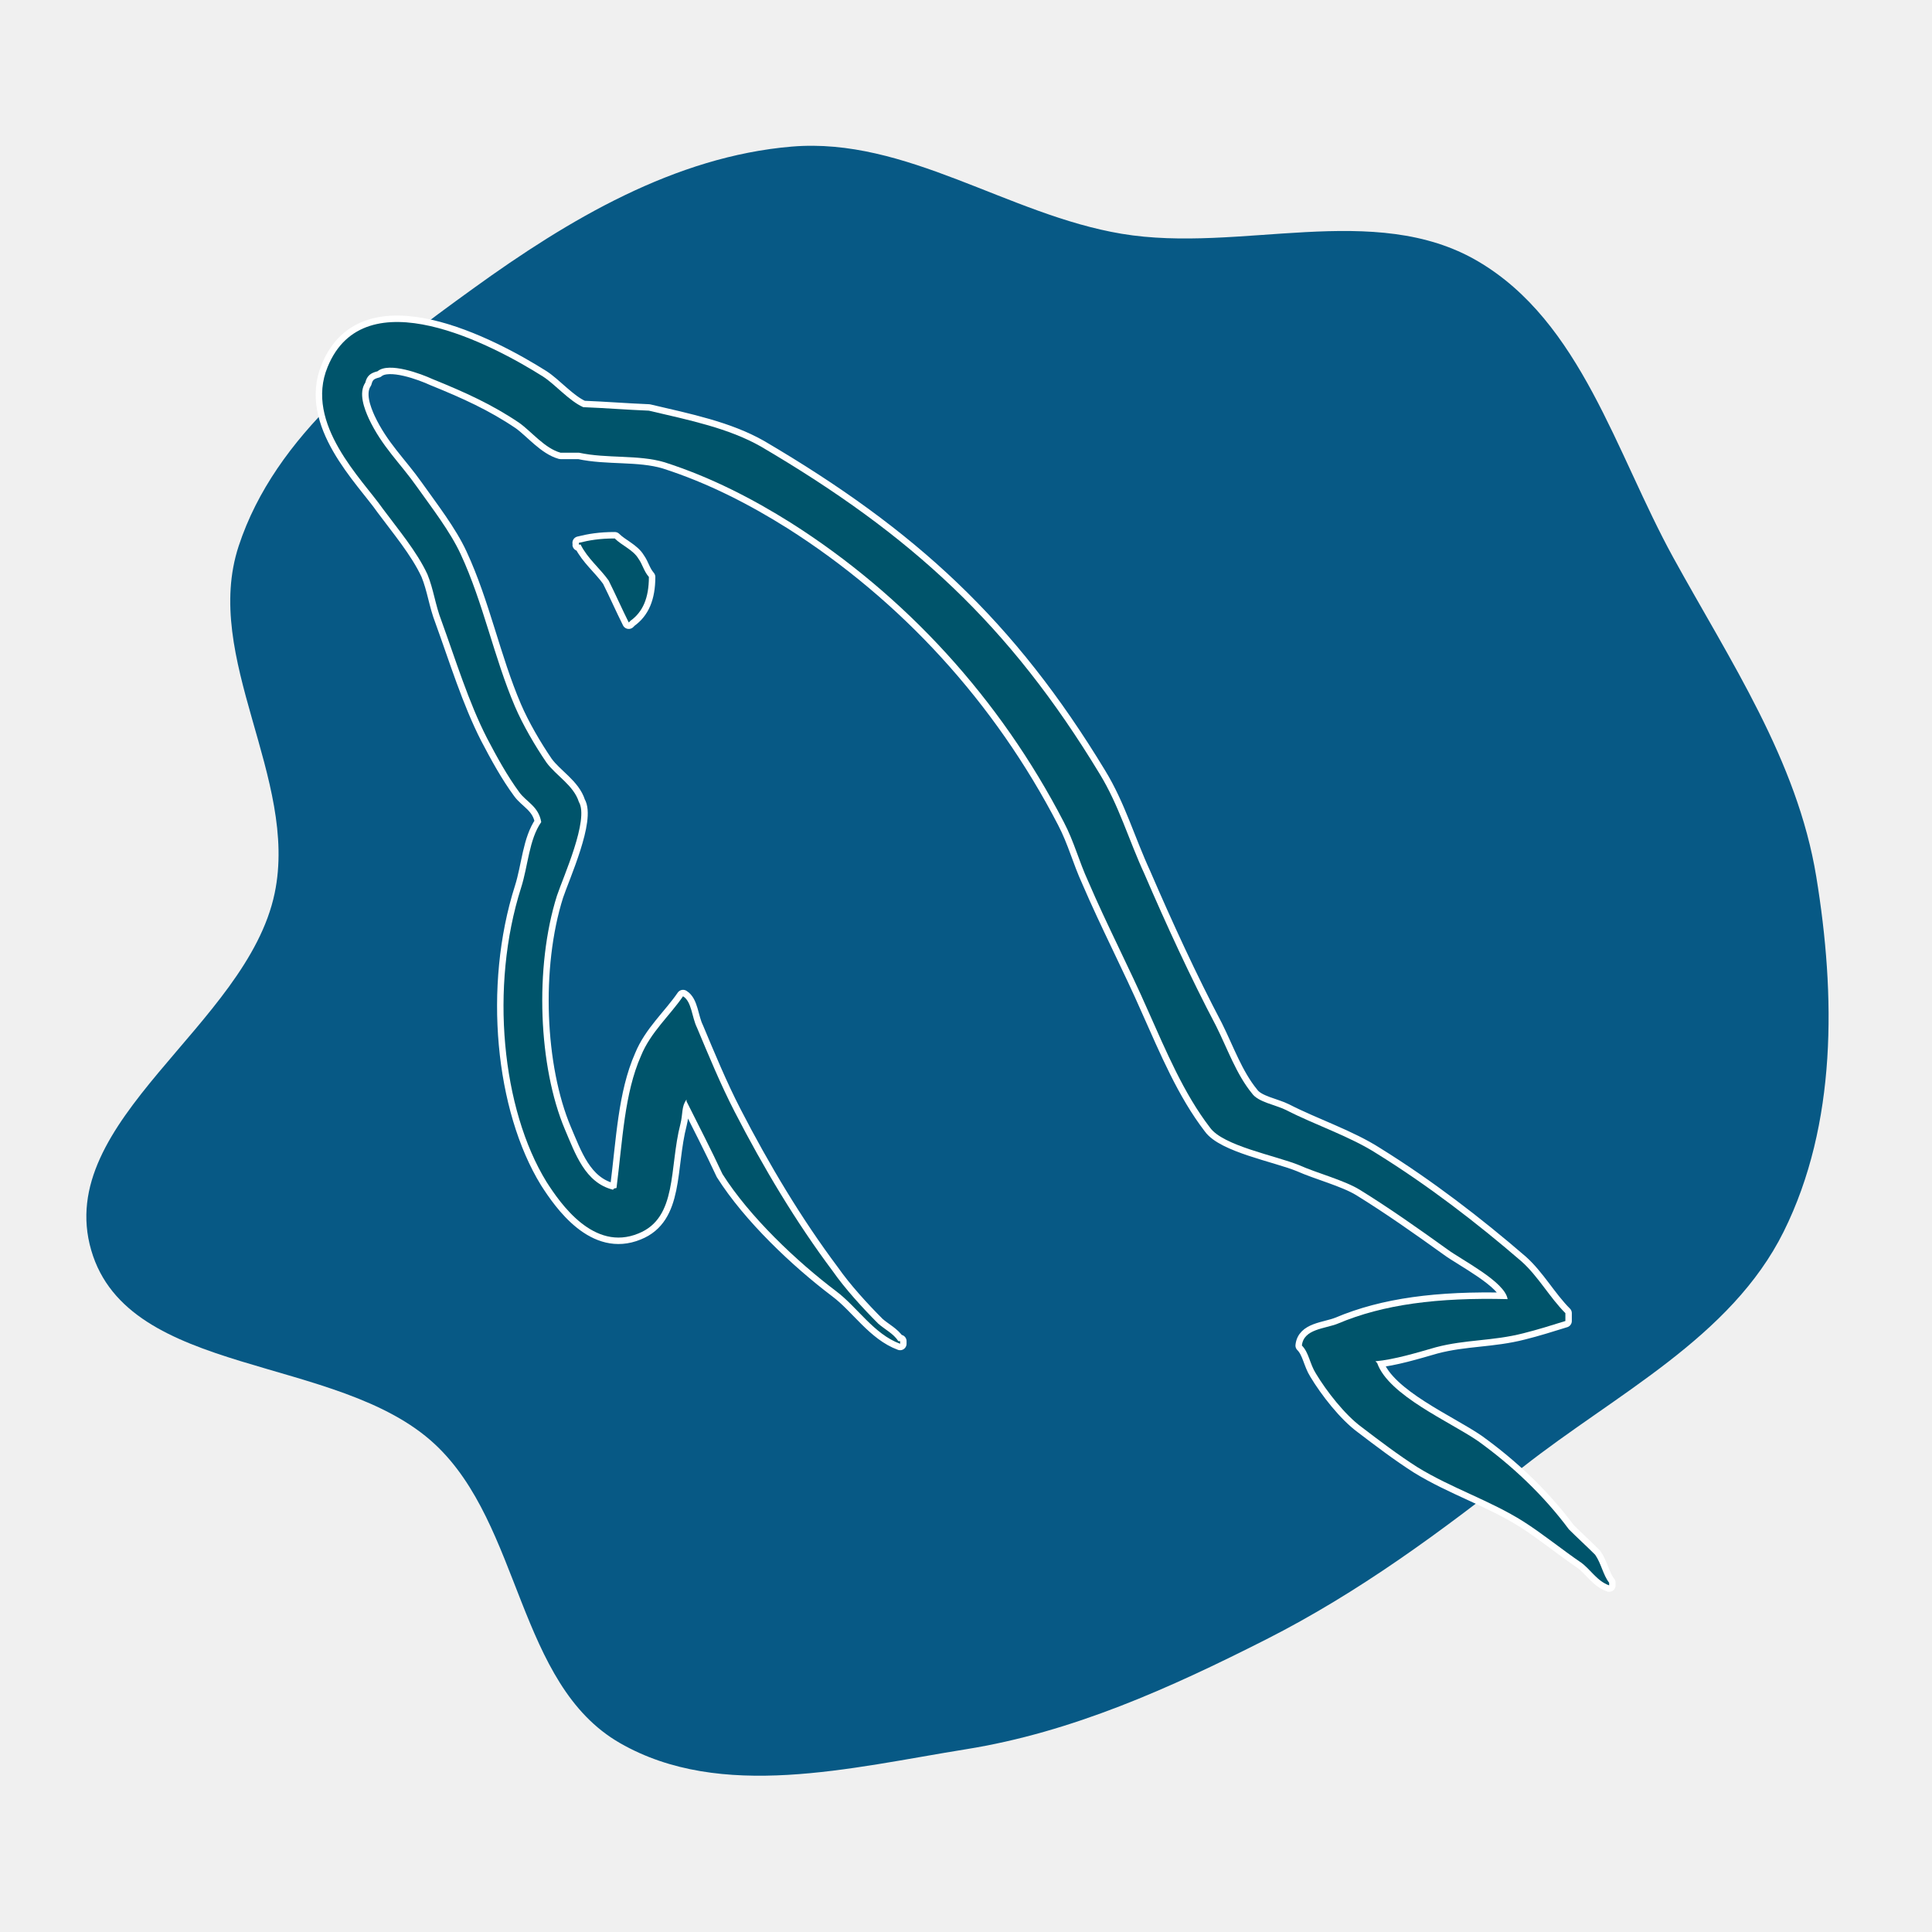
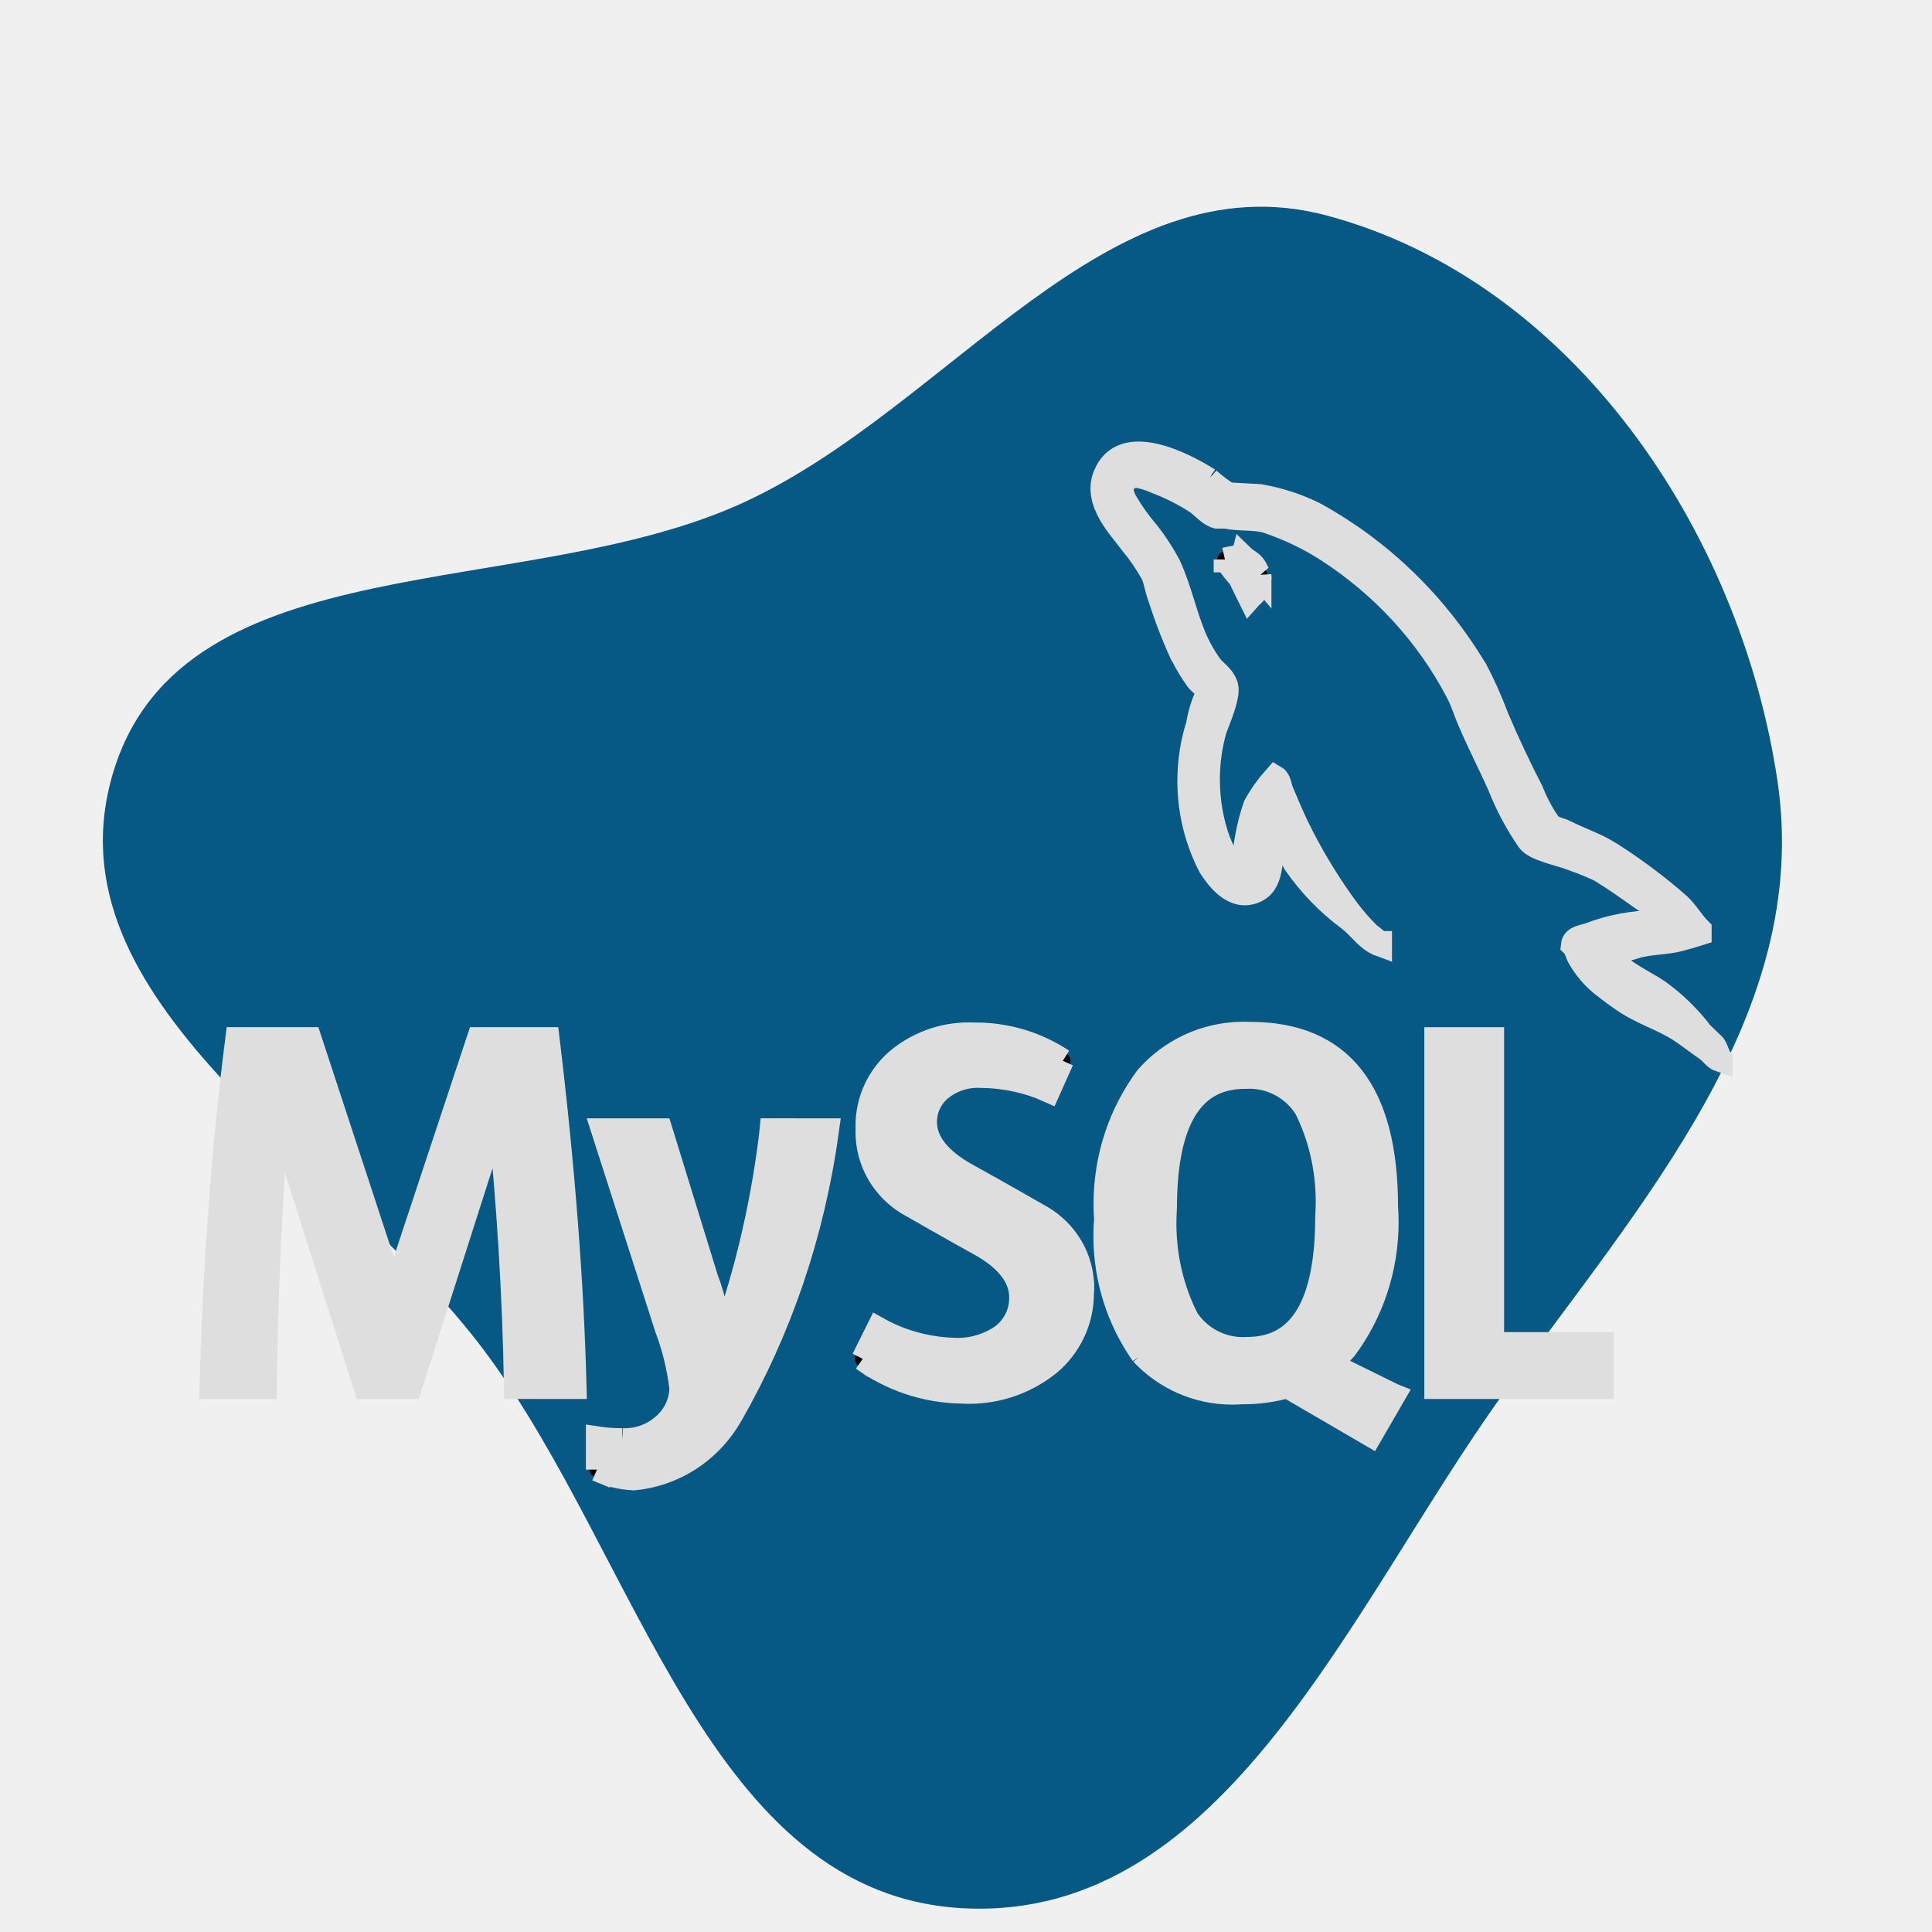
- <svg xmlns="http://www.w3.org/2000/svg" width="800px" height="800px" viewBox="-64 -64 384.00 384.00" version="1.1" preserveAspectRatio="xMidYMid" fill="#ffffff" stroke="#ffffff" stroke-width="0.003">
+ <svg xmlns="http://www.w3.org/2000/svg" fill="#dedede" width="800px" height="800px" viewBox="-3.2 -3.2 38.40 38.40" version="1.1" stroke="#dedede" stroke-width="0.48">
  <g id="SVGRepo_bgCarrier" stroke-width="0">
-     <path transform="translate(-64, -64), scale(12)" d="M16,28.973C17.76,28.691,19.377,27.961,20.967,27.156C22.507,26.376,23.865,25.371,25.221,24.302C26.762,23.088,28.669,22.158,29.543,20.4C30.428,18.618,30.405,16.484,30.083,14.52C29.768,12.594,28.655,10.946,27.715,9.236C26.761,7.5,26.189,5.331,24.48,4.328C22.76,3.318,20.546,4.201,18.578,3.872C16.7,3.558,15.013,2.269,13.115,2.428C11.178,2.591,9.42,3.635,7.844,4.774C6.265,5.914,4.561,7.195,3.953,9.045C3.345,10.896,4.949,12.889,4.549,14.796C4.09,16.989,0.885,18.557,1.511,20.708C2.126,22.823,5.592,22.419,7.203,23.921C8.639,25.259,8.567,27.894,10.269,28.871C11.944,29.833,14.093,29.279,16,28.973" fill="#075985" strokewidth="0" />
+     <path transform="translate(-3.2, -3.2), scale(1.2)" d="M16,31.609C20.314,31.795,22.371,26.597,24.893,23.092C27.173,19.924,30.015,16.793,29.44,12.932C28.822,8.782,26.038,4.661,21.985,3.572C18.332,2.59,15.744,6.753,12.305,8.328C8.691,9.983,3.042,8.976,1.88,12.777C0.714,16.596,5.622,19.172,8.017,22.366C10.586,25.793,11.721,31.425,16,31.609" fill="#075985" strokewidth="0" />
  </g>
-   <g id="SVGRepo_tracerCarrier" stroke-linecap="round" stroke-linejoin="round" stroke="#fffff" stroke-width="2.56">
-     <path d="M235.648,194.212 C221.73,193.865 210.943,195.257 201.896,199.084 C199.286,200.127 195.11,200.128 194.762,203.433 C196.154,204.826 196.328,207.088 197.546,209.001 C199.635,212.48 203.287,217.178 206.593,219.615 C210.246,222.398 213.901,225.181 217.727,227.617 C224.513,231.793 232.169,234.228 238.78,238.404 C242.609,240.838 246.434,243.972 250.262,246.581 C252.176,247.972 253.393,250.235 255.83,251.104 L255.83,250.583 C254.611,249.016 254.263,246.755 253.046,245.015 C251.308,243.275 249.567,241.709 247.827,239.969 C242.781,233.185 236.518,227.269 229.733,222.398 C224.166,218.57 211.986,213.351 209.725,206.913 C209.725,206.913 209.55,206.74 209.377,206.566 C213.204,206.218 217.727,204.826 221.382,203.782 C227.297,202.215 232.69,202.564 238.78,200.998 C241.563,200.302 244.347,199.432 247.131,198.562 L247.131,196.997 C244,193.865 241.738,189.69 238.432,186.732 C229.559,179.075 219.815,171.595 209.725,165.332 C204.331,161.853 197.371,159.59 191.63,156.633 C189.544,155.588 186.063,155.067 184.846,153.327 C181.713,149.5 179.973,144.455 177.712,139.931 C172.668,130.361 167.795,119.749 163.445,109.659 C160.315,102.873 158.401,96.087 154.573,89.825 C136.653,60.248 117.167,42.328 87.242,24.755 C80.805,21.102 73.15,19.536 64.973,17.623 C60.625,17.448 56.274,17.101 51.925,16.926 C49.141,15.708 46.357,12.403 43.921,10.837 C34.006,4.573 8.429,-8.996 1.122,8.924 C-3.576,20.232 8.081,31.366 12.083,37.109 C15.042,41.11 18.868,45.633 20.956,50.157 C22.174,53.113 22.521,56.247 23.739,59.378 C26.524,67.031 29.132,75.558 32.787,82.692 C34.701,86.345 36.788,90.173 39.224,93.478 C40.616,95.391 43.051,96.262 43.574,99.393 C41.139,102.873 40.964,108.092 39.571,112.442 C33.308,132.101 35.745,156.459 44.617,170.899 C47.4,175.247 54.012,184.818 62.885,181.164 C70.714,178.033 68.974,168.116 71.236,159.417 C71.759,157.328 71.411,155.937 72.454,154.545 C72.455,154.719 72.454,154.894 72.454,154.894 C74.89,159.765 77.325,164.463 79.587,169.334 C84.981,177.858 94.375,186.732 102.204,192.648 C106.381,195.778 109.686,201.172 114.906,203.086 L114.906,202.563 L114.557,202.563 C113.513,200.997 111.948,200.302 110.556,199.084 C107.425,195.952 103.944,192.125 101.509,188.645 C94.203,178.901 87.764,168.116 82.023,156.98 C79.24,151.588 76.803,145.672 74.542,140.279 C73.497,138.19 73.497,135.059 71.758,134.016 C69.148,137.843 65.321,141.149 63.407,145.846 C60.103,153.327 59.754,162.548 58.536,172.117 C57.84,172.292 58.187,172.117 57.839,172.465 C52.273,171.072 50.358,165.332 48.27,160.46 C43.051,148.108 42.181,128.274 46.705,114.008 C47.923,110.354 53.143,98.872 51.055,95.392 C50.011,92.086 46.53,90.173 44.617,87.563 C42.356,84.257 39.919,80.082 38.354,76.428 C34.178,66.685 32.09,55.898 27.567,46.155 C25.479,41.631 21.826,36.934 18.868,32.759 C15.563,28.062 11.909,24.755 9.299,19.188 C8.43,17.275 7.211,14.143 8.603,12.055 C8.951,10.663 9.646,10.142 11.039,9.794 C13.301,7.879 19.738,10.315 22,11.359 C28.437,13.967 33.83,16.405 39.224,20.058 C41.659,21.798 44.269,25.104 47.4,25.974 L51.054,25.974 C56.622,27.191 62.885,26.322 68.104,27.887 C77.326,30.844 85.676,35.194 93.158,39.892 C115.95,54.332 134.739,74.863 147.44,99.393 C149.528,103.394 150.397,107.049 152.311,111.224 C155.966,119.749 160.489,128.448 164.142,136.799 C167.795,144.975 171.274,153.327 176.494,160.113 C179.105,163.765 189.542,165.68 194.24,167.594 C197.72,169.159 203.114,170.552 206.245,172.465 C212.16,176.117 218.076,180.294 223.643,184.296 C226.427,186.383 235.125,190.733 235.648,194.212 L235.648,194.212 L235.648,194.212 Z" fill="#00546B" />
-     <path d="M58.186,43.022 C55.229,43.022 53.142,43.372 51.054,43.893 C51.054,43.892 51.054,44.068 51.054,44.241 L51.402,44.241 C52.795,47.025 55.229,48.939 56.968,51.374 C58.361,54.157 59.578,56.942 60.971,59.726 C61.144,59.551 61.318,59.378 61.318,59.378 C63.755,57.637 64.972,54.854 64.972,50.679 C63.928,49.461 63.754,48.243 62.884,47.025 C61.841,45.284 59.578,44.415 58.186,43.022 L58.186,43.022 L58.186,43.022 Z" fill="#00546B" />
+   <g id="SVGRepo_tracerCarrier" stroke-linecap="round" stroke-linejoin="round" stroke="#000000" stroke-width="0.32">
+     <path d="M30.026 15.139c-0.082-0.006-0.177-0.010-0.273-0.010-0.484 0-0.947 0.090-1.373 0.254l0.026-0.009c-0.125 0.050-0.325 0.050-0.342 0.209 0.069 0.066 0.079 0.175 0.137 0.267 0.117 0.198 0.261 0.366 0.429 0.506l0.003 0.003c0.175 0.137 0.35 0.27 0.534 0.387 0.325 0.2 0.694 0.319 1.012 0.52 0.181 0.117 0.366 0.266 0.55 0.391 0.091 0.062 0.15 0.175 0.267 0.215v-0.025c-0.057-0.075-0.075-0.184-0.131-0.267-0.084-0.084-0.167-0.159-0.25-0.241-0.248-0.325-0.535-0.603-0.857-0.835l-0.012-0.008c-0.267-0.182-0.852-0.437-0.962-0.744l-0.016-0.018c0.218-0.031 0.412-0.077 0.599-0.139l-0.024 0.007c0.284-0.075 0.544-0.059 0.837-0.132 0.132-0.034 0.266-0.075 0.4-0.117v-0.075c-0.15-0.15-0.262-0.354-0.417-0.494-0.409-0.36-0.86-0.698-1.335-1.002l-0.045-0.027c-0.262-0.167-0.595-0.275-0.871-0.417-0.1-0.050-0.267-0.075-0.325-0.159-0.13-0.185-0.245-0.397-0.336-0.621l-0.008-0.022q-0.368-0.714-0.684-1.453c-0.144-0.383-0.287-0.697-0.448-1.001l0.023 0.047c-0.786-1.319-1.881-2.379-3.188-3.102l-0.043-0.022c-0.309-0.153-0.668-0.272-1.045-0.339l-0.025-0.004c-0.209-0.010-0.417-0.025-0.625-0.034-0.146-0.094-0.272-0.19-0.39-0.296l0.003 0.003c-0.475-0.3-1.704-0.95-2.054-0.090-0.225 0.542 0.334 1.077 0.527 1.352 0.154 0.183 0.294 0.388 0.415 0.605l0.010 0.020c0.059 0.145 0.075 0.294 0.134 0.445 0.145 0.452 0.292 0.823 0.459 1.182l-0.026-0.062c0.099 0.199 0.202 0.368 0.317 0.528l-0.008-0.012c0.067 0.091 0.182 0.134 0.209 0.284-0.086 0.181-0.153 0.391-0.19 0.61l-0.002 0.014c-0.108 0.332-0.171 0.715-0.171 1.112 0 0.621 0.153 1.206 0.423 1.72l-0.010-0.020c0.134 0.207 0.452 0.667 0.878 0.491 0.375-0.15 0.292-0.625 0.4-1.043 0.025-0.1 0.009-0.166 0.060-0.234v0.019c0.117 0.235 0.235 0.459 0.342 0.694 0.302 0.435 0.661 0.805 1.071 1.11l0.013 0.009c0.2 0.15 0.359 0.41 0.609 0.502v-0.025h-0.019c-0.057-0.062-0.12-0.117-0.189-0.164l-0.004-0.002c-0.155-0.152-0.299-0.316-0.429-0.489l-0.008-0.011c-0.326-0.44-0.636-0.938-0.905-1.461l-0.029-0.061c-0.137-0.262-0.252-0.545-0.362-0.804-0.050-0.1-0.050-0.25-0.134-0.3-0.148 0.166-0.281 0.351-0.392 0.55l-0.008 0.016c-0.128 0.373-0.212 0.804-0.234 1.251l-0 0.011c-0.034 0.009-0.017 0-0.034 0.018-0.267-0.065-0.359-0.342-0.459-0.575-0.136-0.366-0.215-0.79-0.215-1.231 0-0.356 0.051-0.7 0.147-1.025l-0.006 0.026c0.059-0.175 0.309-0.727 0.209-0.895-0.052-0.159-0.217-0.25-0.309-0.379-0.109-0.154-0.209-0.329-0.292-0.514l-0.008-0.020c-0.2-0.467-0.3-0.985-0.517-1.452-0.131-0.244-0.269-0.454-0.424-0.65l0.007 0.009c-0.165-0.191-0.317-0.404-0.449-0.63l-0.011-0.020c-0.041-0.091-0.1-0.242-0.034-0.342 0.012-0.058 0.058-0.103 0.117-0.112l0.001-0c0.11-0.090 0.419 0.027 0.527 0.077 0.317 0.12 0.59 0.261 0.843 0.427l-0.016-0.010c0.117 0.082 0.244 0.241 0.394 0.282h0.175c0.267 0.059 0.569 0.018 0.819 0.091 0.459 0.155 0.856 0.349 1.223 0.587l-0.021-0.013c1.104 0.713 1.988 1.677 2.586 2.816l0.020 0.041c0.1 0.192 0.144 0.369 0.235 0.569 0.175 0.412 0.391 0.829 0.569 1.227 0.169 0.428 0.369 0.798 0.607 1.139l-0.012-0.018c0.125 0.175 0.627 0.266 0.852 0.357 0.237 0.083 0.427 0.162 0.611 0.251l-0.037-0.016c0.287 0.175 0.567 0.375 0.837 0.567 0.137 0.095 0.554 0.304 0.579 0.472zM18.302 22.452c0 0.015 0.001 0.032 0.001 0.049 0 0.558-0.249 1.057-0.643 1.393l-0.003 0.002c-0.432 0.352-0.989 0.566-1.596 0.566-0.047 0-0.094-0.001-0.14-0.004l0.006 0c-0.739-0.010-1.419-0.25-1.976-0.651l0.010 0.007 0.296-0.595c0.429 0.24 0.939 0.389 1.481 0.41l0.006 0c0.027 0.002 0.058 0.003 0.090 0.003 0.332 0 0.641-0.104 0.894-0.281l-0.005 0.003c0.229-0.174 0.375-0.446 0.375-0.752 0-0.006-0-0.011-0-0.017v0.001c0-0.412-0.287-0.762-0.81-1.056-0.485-0.266-1.453-0.821-1.453-0.821-0.478-0.296-0.791-0.817-0.791-1.411 0-0.021 0-0.042 0.001-0.063l-0 0.003c-0.001-0.019-0.001-0.041-0.001-0.063 0-0.515 0.227-0.977 0.586-1.291l0.002-0.002c0.382-0.324 0.881-0.521 1.426-0.521 0.035 0 0.069 0.001 0.103 0.002l-0.005-0c0.009-0 0.020-0 0.031-0 0.639 0 1.234 0.191 1.73 0.52l-0.012-0.007-0.266 0.595c-0.391-0.176-0.847-0.282-1.327-0.287l-0.002-0c-0.024-0.002-0.051-0.003-0.079-0.003-0.28 0-0.538 0.098-0.74 0.262l0.002-0.002c-0.189 0.157-0.309 0.392-0.31 0.655v0c0 0.41 0.292 0.762 0.832 1.062 0.491 0.269 1.483 0.837 1.483 0.837 0.488 0.287 0.811 0.809 0.811 1.407 0 0.018-0 0.037-0.001 0.055l0-0.003zM20.374 22.983c-0.273-0.545-0.432-1.187-0.432-1.866 0-0.107 0.004-0.213 0.012-0.317l-0.001 0.014q0-2.611 1.587-2.612c0.026-0.002 0.057-0.003 0.089-0.003 0.475 0 0.892 0.248 1.129 0.622l0.003 0.005c0.271 0.542 0.43 1.182 0.43 1.858 0 0.104-0.004 0.207-0.011 0.309l0.001-0.014q0 2.632-1.587 2.634c-0.027 0.002-0.058 0.003-0.089 0.003-0.475 0-0.893-0.248-1.13-0.622l-0.003-0.005zM24.488 24.535l-1.27-0.625c0.116-0.097 0.22-0.199 0.316-0.309l0.003-0.003c0.513-0.692 0.821-1.563 0.821-2.505 0-0.109-0.004-0.217-0.012-0.324l0.001 0.014q0-3.43-2.693-3.432c-0.040-0.002-0.087-0.003-0.134-0.003-0.767 0-1.456 0.337-1.925 0.872l-0.002 0.003c-0.511 0.692-0.818 1.562-0.818 2.504 0 0.106 0.004 0.211 0.012 0.315l-0.001-0.014c-0.009 0.101-0.014 0.219-0.014 0.338 0 0.874 0.274 1.684 0.74 2.349l-0.009-0.013c0.449 0.478 1.086 0.776 1.791 0.776 0.066 0 0.131-0.003 0.195-0.008l-0.009 0.001c0.009 0 0.021 0 0.032 0 0.311 0 0.612-0.045 0.897-0.128l-0.022 0.006 1.656 0.965 0.45-0.777zM28.636 24.366h-3.287v-6.91h1.106v6.061h2.181zM13.235 19.268c-0.287 2.084-0.944 3.965-1.905 5.65l0.040-0.077c-0.385 0.741-1.113 1.257-1.968 1.34l-0.010 0.001c-0.259-0.014-0.5-0.076-0.719-0.177l0.012 0.005v-0.617c0.137 0.021 0.295 0.033 0.456 0.033 0.009 0 0.018-0 0.028-0h-0.001c0.016 0.001 0.034 0.001 0.052 0.001 0.289 0 0.554-0.105 0.758-0.28l-0.002 0.001c0.22-0.181 0.361-0.451 0.369-0.755l0-0.001c-0.053-0.438-0.154-0.837-0.299-1.214l0.012 0.034-1.267-3.944h1.137l0.909 2.949c0.162 0.416 0.256 0.898 0.256 1.401 0 0.001 0 0.002 0 0.002v-0c0.482-1.262 0.848-2.734 1.034-4.261l0.009-0.092zM8.215 24.366h-1.158q-0.049-2.761-0.337-5.511h-0.010l-1.762 5.511h-0.881l-1.75-5.511h-0.012q-0.205 2.751-0.244 5.511h-1.056q0.103-3.685 0.512-6.911h1.437l1.668 5.079h0.010l1.683-5.079h1.368q0.454 3.777 0.535 6.911zM21.505 7.879c-0.002 0-0.005-0-0.008-0-0.119 0-0.234 0.015-0.344 0.043l0.010-0.002v0.016h0.017c0.086 0.128 0.174 0.239 0.269 0.343l-0.002-0.002c0.067 0.134 0.125 0.267 0.192 0.4l0.017-0.019c0.109-0.086 0.178-0.218 0.178-0.366 0-0.018-0.001-0.035-0.003-0.053l0 0.002c-0.050-0.059-0.057-0.117-0.1-0.175-0.050-0.084-0.157-0.125-0.225-0.191z" />
  </g>
  <g id="SVGRepo_iconCarrier">
-     <path d="M235.648,194.212 C221.73,193.865 210.943,195.257 201.896,199.084 C199.286,200.127 195.11,200.128 194.762,203.433 C196.154,204.826 196.328,207.088 197.546,209.001 C199.635,212.48 203.287,217.178 206.593,219.615 C210.246,222.398 213.901,225.181 217.727,227.617 C224.513,231.793 232.169,234.228 238.78,238.404 C242.609,240.838 246.434,243.972 250.262,246.581 C252.176,247.972 253.393,250.235 255.83,251.104 L255.83,250.583 C254.611,249.016 254.263,246.755 253.046,245.015 C251.308,243.275 249.567,241.709 247.827,239.969 C242.781,233.185 236.518,227.269 229.733,222.398 C224.166,218.57 211.986,213.351 209.725,206.913 C209.725,206.913 209.55,206.74 209.377,206.566 C213.204,206.218 217.727,204.826 221.382,203.782 C227.297,202.215 232.69,202.564 238.78,200.998 C241.563,200.302 244.347,199.432 247.131,198.562 L247.131,196.997 C244,193.865 241.738,189.69 238.432,186.732 C229.559,179.075 219.815,171.595 209.725,165.332 C204.331,161.853 197.371,159.59 191.63,156.633 C189.544,155.588 186.063,155.067 184.846,153.327 C181.713,149.5 179.973,144.455 177.712,139.931 C172.668,130.361 167.795,119.749 163.445,109.659 C160.315,102.873 158.401,96.087 154.573,89.825 C136.653,60.248 117.167,42.328 87.242,24.755 C80.805,21.102 73.15,19.536 64.973,17.623 C60.625,17.448 56.274,17.101 51.925,16.926 C49.141,15.708 46.357,12.403 43.921,10.837 C34.006,4.573 8.429,-8.996 1.122,8.924 C-3.576,20.232 8.081,31.366 12.083,37.109 C15.042,41.11 18.868,45.633 20.956,50.157 C22.174,53.113 22.521,56.247 23.739,59.378 C26.524,67.031 29.132,75.558 32.787,82.692 C34.701,86.345 36.788,90.173 39.224,93.478 C40.616,95.391 43.051,96.262 43.574,99.393 C41.139,102.873 40.964,108.092 39.571,112.442 C33.308,132.101 35.745,156.459 44.617,170.899 C47.4,175.247 54.012,184.818 62.885,181.164 C70.714,178.033 68.974,168.116 71.236,159.417 C71.759,157.328 71.411,155.937 72.454,154.545 C72.455,154.719 72.454,154.894 72.454,154.894 C74.89,159.765 77.325,164.463 79.587,169.334 C84.981,177.858 94.375,186.732 102.204,192.648 C106.381,195.778 109.686,201.172 114.906,203.086 L114.906,202.563 L114.557,202.563 C113.513,200.997 111.948,200.302 110.556,199.084 C107.425,195.952 103.944,192.125 101.509,188.645 C94.203,178.901 87.764,168.116 82.023,156.98 C79.24,151.588 76.803,145.672 74.542,140.279 C73.497,138.19 73.497,135.059 71.758,134.016 C69.148,137.843 65.321,141.149 63.407,145.846 C60.103,153.327 59.754,162.548 58.536,172.117 C57.84,172.292 58.187,172.117 57.839,172.465 C52.273,171.072 50.358,165.332 48.27,160.46 C43.051,148.108 42.181,128.274 46.705,114.008 C47.923,110.354 53.143,98.872 51.055,95.392 C50.011,92.086 46.53,90.173 44.617,87.563 C42.356,84.257 39.919,80.082 38.354,76.428 C34.178,66.685 32.09,55.898 27.567,46.155 C25.479,41.631 21.826,36.934 18.868,32.759 C15.563,28.062 11.909,24.755 9.299,19.188 C8.43,17.275 7.211,14.143 8.603,12.055 C8.951,10.663 9.646,10.142 11.039,9.794 C13.301,7.879 19.738,10.315 22,11.359 C28.437,13.967 33.83,16.405 39.224,20.058 C41.659,21.798 44.269,25.104 47.4,25.974 L51.054,25.974 C56.622,27.191 62.885,26.322 68.104,27.887 C77.326,30.844 85.676,35.194 93.158,39.892 C115.95,54.332 134.739,74.863 147.44,99.393 C149.528,103.394 150.397,107.049 152.311,111.224 C155.966,119.749 160.489,128.448 164.142,136.799 C167.795,144.975 171.274,153.327 176.494,160.113 C179.105,163.765 189.542,165.68 194.24,167.594 C197.72,169.159 203.114,170.552 206.245,172.465 C212.16,176.117 218.076,180.294 223.643,184.296 C226.427,186.383 235.125,190.733 235.648,194.212 L235.648,194.212 L235.648,194.212 Z" fill="#00546B" />
-     <path d="M58.186,43.022 C55.229,43.022 53.142,43.372 51.054,43.893 C51.054,43.892 51.054,44.068 51.054,44.241 L51.402,44.241 C52.795,47.025 55.229,48.939 56.968,51.374 C58.361,54.157 59.578,56.942 60.971,59.726 C61.144,59.551 61.318,59.378 61.318,59.378 C63.755,57.637 64.972,54.854 64.972,50.679 C63.928,49.461 63.754,48.243 62.884,47.025 C61.841,45.284 59.578,44.415 58.186,43.022 L58.186,43.022 L58.186,43.022 Z" fill="#00546B" />
+     <path d="M30.026 15.139c-0.082-0.006-0.177-0.010-0.273-0.010-0.484 0-0.947 0.090-1.373 0.254l0.026-0.009c-0.125 0.050-0.325 0.050-0.342 0.209 0.069 0.066 0.079 0.175 0.137 0.267 0.117 0.198 0.261 0.366 0.429 0.506l0.003 0.003c0.175 0.137 0.35 0.27 0.534 0.387 0.325 0.2 0.694 0.319 1.012 0.52 0.181 0.117 0.366 0.266 0.55 0.391 0.091 0.062 0.15 0.175 0.267 0.215v-0.025c-0.057-0.075-0.075-0.184-0.131-0.267-0.084-0.084-0.167-0.159-0.25-0.241-0.248-0.325-0.535-0.603-0.857-0.835l-0.012-0.008c-0.267-0.182-0.852-0.437-0.962-0.744l-0.016-0.018c0.218-0.031 0.412-0.077 0.599-0.139l-0.024 0.007c0.284-0.075 0.544-0.059 0.837-0.132 0.132-0.034 0.266-0.075 0.4-0.117v-0.075c-0.15-0.15-0.262-0.354-0.417-0.494-0.409-0.36-0.86-0.698-1.335-1.002l-0.045-0.027c-0.262-0.167-0.595-0.275-0.871-0.417-0.1-0.050-0.267-0.075-0.325-0.159-0.13-0.185-0.245-0.397-0.336-0.621l-0.008-0.022q-0.368-0.714-0.684-1.453c-0.144-0.383-0.287-0.697-0.448-1.001l0.023 0.047c-0.786-1.319-1.881-2.379-3.188-3.102l-0.043-0.022c-0.309-0.153-0.668-0.272-1.045-0.339l-0.025-0.004c-0.209-0.010-0.417-0.025-0.625-0.034-0.146-0.094-0.272-0.19-0.39-0.296l0.003 0.003c-0.475-0.3-1.704-0.95-2.054-0.090-0.225 0.542 0.334 1.077 0.527 1.352 0.154 0.183 0.294 0.388 0.415 0.605l0.010 0.020c0.059 0.145 0.075 0.294 0.134 0.445 0.145 0.452 0.292 0.823 0.459 1.182l-0.026-0.062c0.099 0.199 0.202 0.368 0.317 0.528l-0.008-0.012c0.067 0.091 0.182 0.134 0.209 0.284-0.086 0.181-0.153 0.391-0.19 0.61l-0.002 0.014c-0.108 0.332-0.171 0.715-0.171 1.112 0 0.621 0.153 1.206 0.423 1.72l-0.010-0.020c0.134 0.207 0.452 0.667 0.878 0.491 0.375-0.15 0.292-0.625 0.4-1.043 0.025-0.1 0.009-0.166 0.060-0.234v0.019c0.117 0.235 0.235 0.459 0.342 0.694 0.302 0.435 0.661 0.805 1.071 1.11l0.013 0.009c0.2 0.15 0.359 0.41 0.609 0.502v-0.025h-0.019c-0.057-0.062-0.12-0.117-0.189-0.164l-0.004-0.002c-0.155-0.152-0.299-0.316-0.429-0.489l-0.008-0.011c-0.326-0.44-0.636-0.938-0.905-1.461l-0.029-0.061c-0.137-0.262-0.252-0.545-0.362-0.804-0.050-0.1-0.050-0.25-0.134-0.3-0.148 0.166-0.281 0.351-0.392 0.55l-0.008 0.016c-0.128 0.373-0.212 0.804-0.234 1.251l-0 0.011c-0.034 0.009-0.017 0-0.034 0.018-0.267-0.065-0.359-0.342-0.459-0.575-0.136-0.366-0.215-0.79-0.215-1.231 0-0.356 0.051-0.7 0.147-1.025l-0.006 0.026c0.059-0.175 0.309-0.727 0.209-0.895-0.052-0.159-0.217-0.25-0.309-0.379-0.109-0.154-0.209-0.329-0.292-0.514l-0.008-0.020c-0.2-0.467-0.3-0.985-0.517-1.452-0.131-0.244-0.269-0.454-0.424-0.65l0.007 0.009c-0.165-0.191-0.317-0.404-0.449-0.63l-0.011-0.020c-0.041-0.091-0.1-0.242-0.034-0.342 0.012-0.058 0.058-0.103 0.117-0.112l0.001-0c0.11-0.090 0.419 0.027 0.527 0.077 0.317 0.12 0.59 0.261 0.843 0.427l-0.016-0.010c0.117 0.082 0.244 0.241 0.394 0.282h0.175c0.267 0.059 0.569 0.018 0.819 0.091 0.459 0.155 0.856 0.349 1.223 0.587l-0.021-0.013c1.104 0.713 1.988 1.677 2.586 2.816l0.020 0.041c0.1 0.192 0.144 0.369 0.235 0.569 0.175 0.412 0.391 0.829 0.569 1.227 0.169 0.428 0.369 0.798 0.607 1.139l-0.012-0.018c0.125 0.175 0.627 0.266 0.852 0.357 0.237 0.083 0.427 0.162 0.611 0.251l-0.037-0.016c0.287 0.175 0.567 0.375 0.837 0.567 0.137 0.095 0.554 0.304 0.579 0.472zM18.302 22.452c0 0.015 0.001 0.032 0.001 0.049 0 0.558-0.249 1.057-0.643 1.393l-0.003 0.002c-0.432 0.352-0.989 0.566-1.596 0.566-0.047 0-0.094-0.001-0.14-0.004l0.006 0c-0.739-0.010-1.419-0.25-1.976-0.651l0.010 0.007 0.296-0.595c0.429 0.24 0.939 0.389 1.481 0.41l0.006 0c0.027 0.002 0.058 0.003 0.090 0.003 0.332 0 0.641-0.104 0.894-0.281l-0.005 0.003c0.229-0.174 0.375-0.446 0.375-0.752 0-0.006-0-0.011-0-0.017v0.001c0-0.412-0.287-0.762-0.81-1.056-0.485-0.266-1.453-0.821-1.453-0.821-0.478-0.296-0.791-0.817-0.791-1.411 0-0.021 0-0.042 0.001-0.063l-0 0.003c-0.001-0.019-0.001-0.041-0.001-0.063 0-0.515 0.227-0.977 0.586-1.291l0.002-0.002c0.382-0.324 0.881-0.521 1.426-0.521 0.035 0 0.069 0.001 0.103 0.002l-0.005-0c0.009-0 0.020-0 0.031-0 0.639 0 1.234 0.191 1.73 0.52l-0.012-0.007-0.266 0.595c-0.391-0.176-0.847-0.282-1.327-0.287l-0.002-0c-0.024-0.002-0.051-0.003-0.079-0.003-0.28 0-0.538 0.098-0.74 0.262l0.002-0.002c-0.189 0.157-0.309 0.392-0.31 0.655v0c0 0.41 0.292 0.762 0.832 1.062 0.491 0.269 1.483 0.837 1.483 0.837 0.488 0.287 0.811 0.809 0.811 1.407 0 0.018-0 0.037-0.001 0.055l0-0.003zM20.374 22.983c-0.273-0.545-0.432-1.187-0.432-1.866 0-0.107 0.004-0.213 0.012-0.317l-0.001 0.014q0-2.611 1.587-2.612c0.026-0.002 0.057-0.003 0.089-0.003 0.475 0 0.892 0.248 1.129 0.622l0.003 0.005c0.271 0.542 0.43 1.182 0.43 1.858 0 0.104-0.004 0.207-0.011 0.309l0.001-0.014q0 2.632-1.587 2.634c-0.027 0.002-0.058 0.003-0.089 0.003-0.475 0-0.893-0.248-1.13-0.622l-0.003-0.005zM24.488 24.535l-1.27-0.625c0.116-0.097 0.22-0.199 0.316-0.309l0.003-0.003c0.513-0.692 0.821-1.563 0.821-2.505 0-0.109-0.004-0.217-0.012-0.324l0.001 0.014q0-3.43-2.693-3.432c-0.040-0.002-0.087-0.003-0.134-0.003-0.767 0-1.456 0.337-1.925 0.872l-0.002 0.003c-0.511 0.692-0.818 1.562-0.818 2.504 0 0.106 0.004 0.211 0.012 0.315l-0.001-0.014c-0.009 0.101-0.014 0.219-0.014 0.338 0 0.874 0.274 1.684 0.74 2.349l-0.009-0.013c0.449 0.478 1.086 0.776 1.791 0.776 0.066 0 0.131-0.003 0.195-0.008l-0.009 0.001c0.009 0 0.021 0 0.032 0 0.311 0 0.612-0.045 0.897-0.128l-0.022 0.006 1.656 0.965 0.45-0.777zM28.636 24.366h-3.287v-6.91h1.106v6.061h2.181zM13.235 19.268c-0.287 2.084-0.944 3.965-1.905 5.65l0.040-0.077c-0.385 0.741-1.113 1.257-1.968 1.34l-0.010 0.001c-0.259-0.014-0.5-0.076-0.719-0.177l0.012 0.005v-0.617c0.137 0.021 0.295 0.033 0.456 0.033 0.009 0 0.018-0 0.028-0h-0.001c0.016 0.001 0.034 0.001 0.052 0.001 0.289 0 0.554-0.105 0.758-0.28l-0.002 0.001c0.22-0.181 0.361-0.451 0.369-0.755l0-0.001c-0.053-0.438-0.154-0.837-0.299-1.214l0.012 0.034-1.267-3.944h1.137l0.909 2.949c0.162 0.416 0.256 0.898 0.256 1.401 0 0.001 0 0.002 0 0.002v-0c0.482-1.262 0.848-2.734 1.034-4.261l0.009-0.092zM8.215 24.366h-1.158q-0.049-2.761-0.337-5.511h-0.010l-1.762 5.511h-0.881l-1.75-5.511h-0.012q-0.205 2.751-0.244 5.511h-1.056q0.103-3.685 0.512-6.911h1.437l1.668 5.079h0.010l1.683-5.079h1.368q0.454 3.777 0.535 6.911zM21.505 7.879c-0.002 0-0.005-0-0.008-0-0.119 0-0.234 0.015-0.344 0.043l0.010-0.002v0.016h0.017c0.086 0.128 0.174 0.239 0.269 0.343l-0.002-0.002c0.067 0.134 0.125 0.267 0.192 0.4l0.017-0.019c0.109-0.086 0.178-0.218 0.178-0.366 0-0.018-0.001-0.035-0.003-0.053l0 0.002c-0.050-0.059-0.057-0.117-0.1-0.175-0.050-0.084-0.157-0.125-0.225-0.191z" />
  </g>
</svg>
